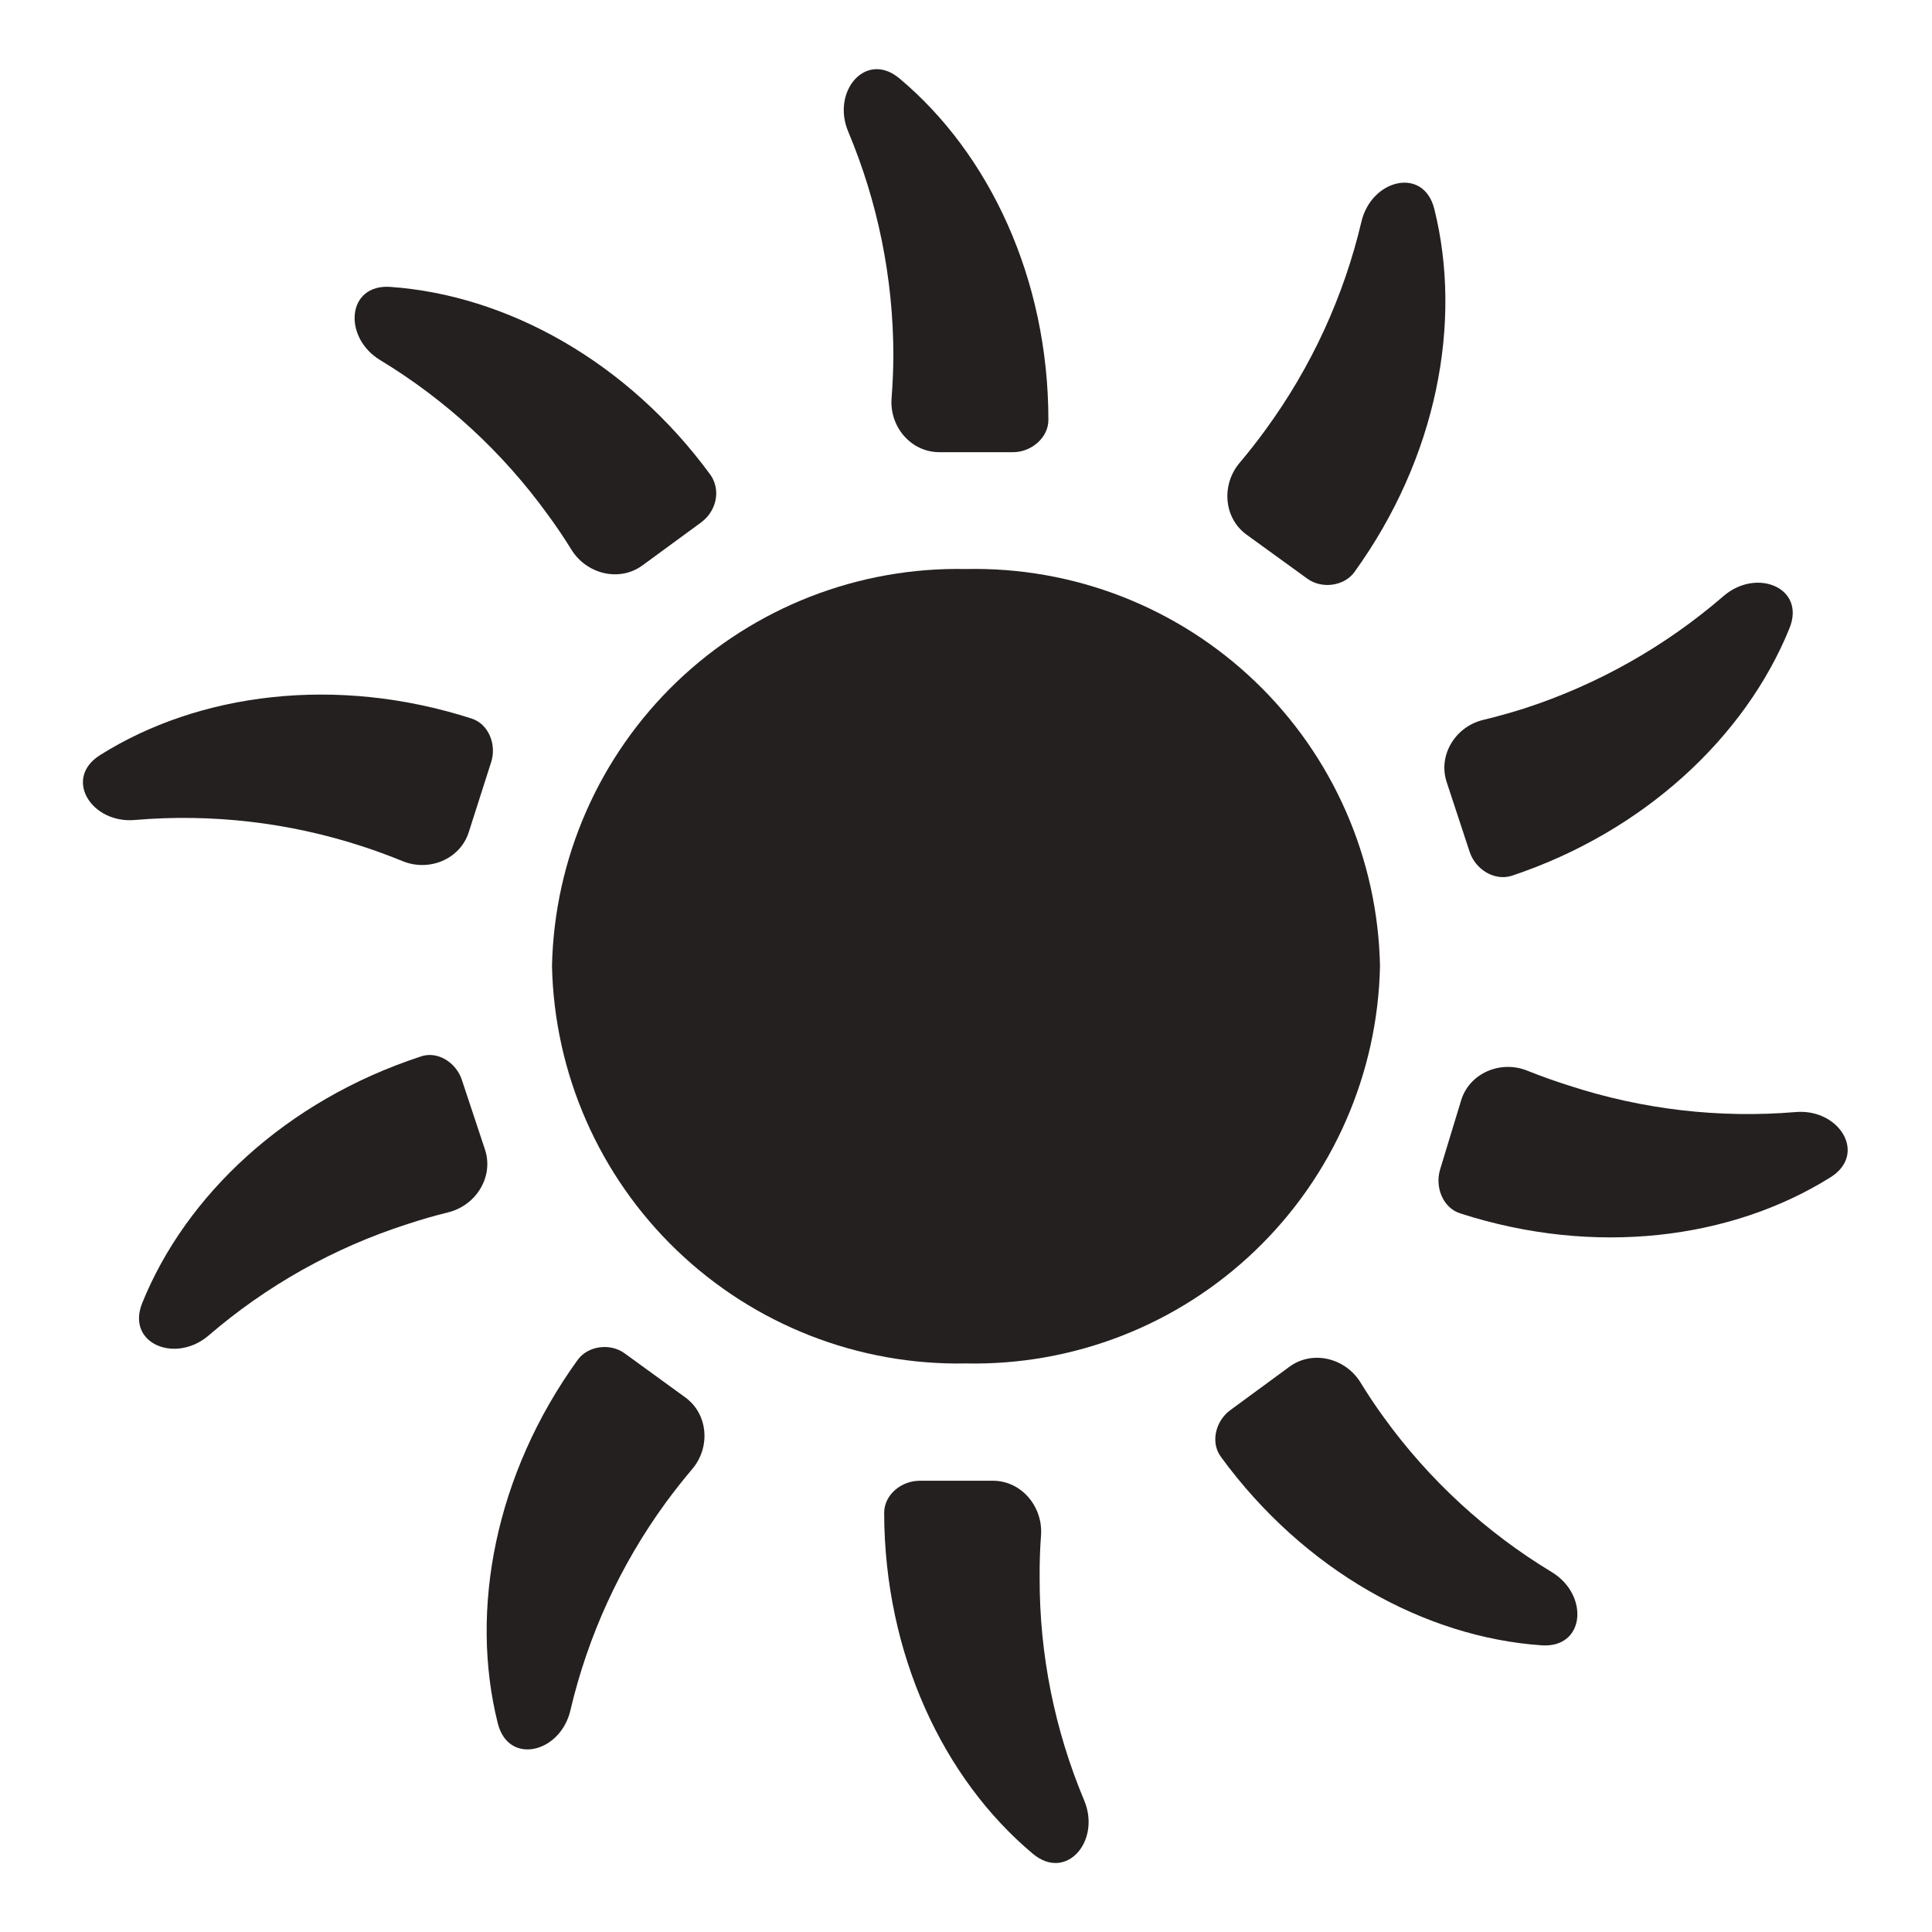
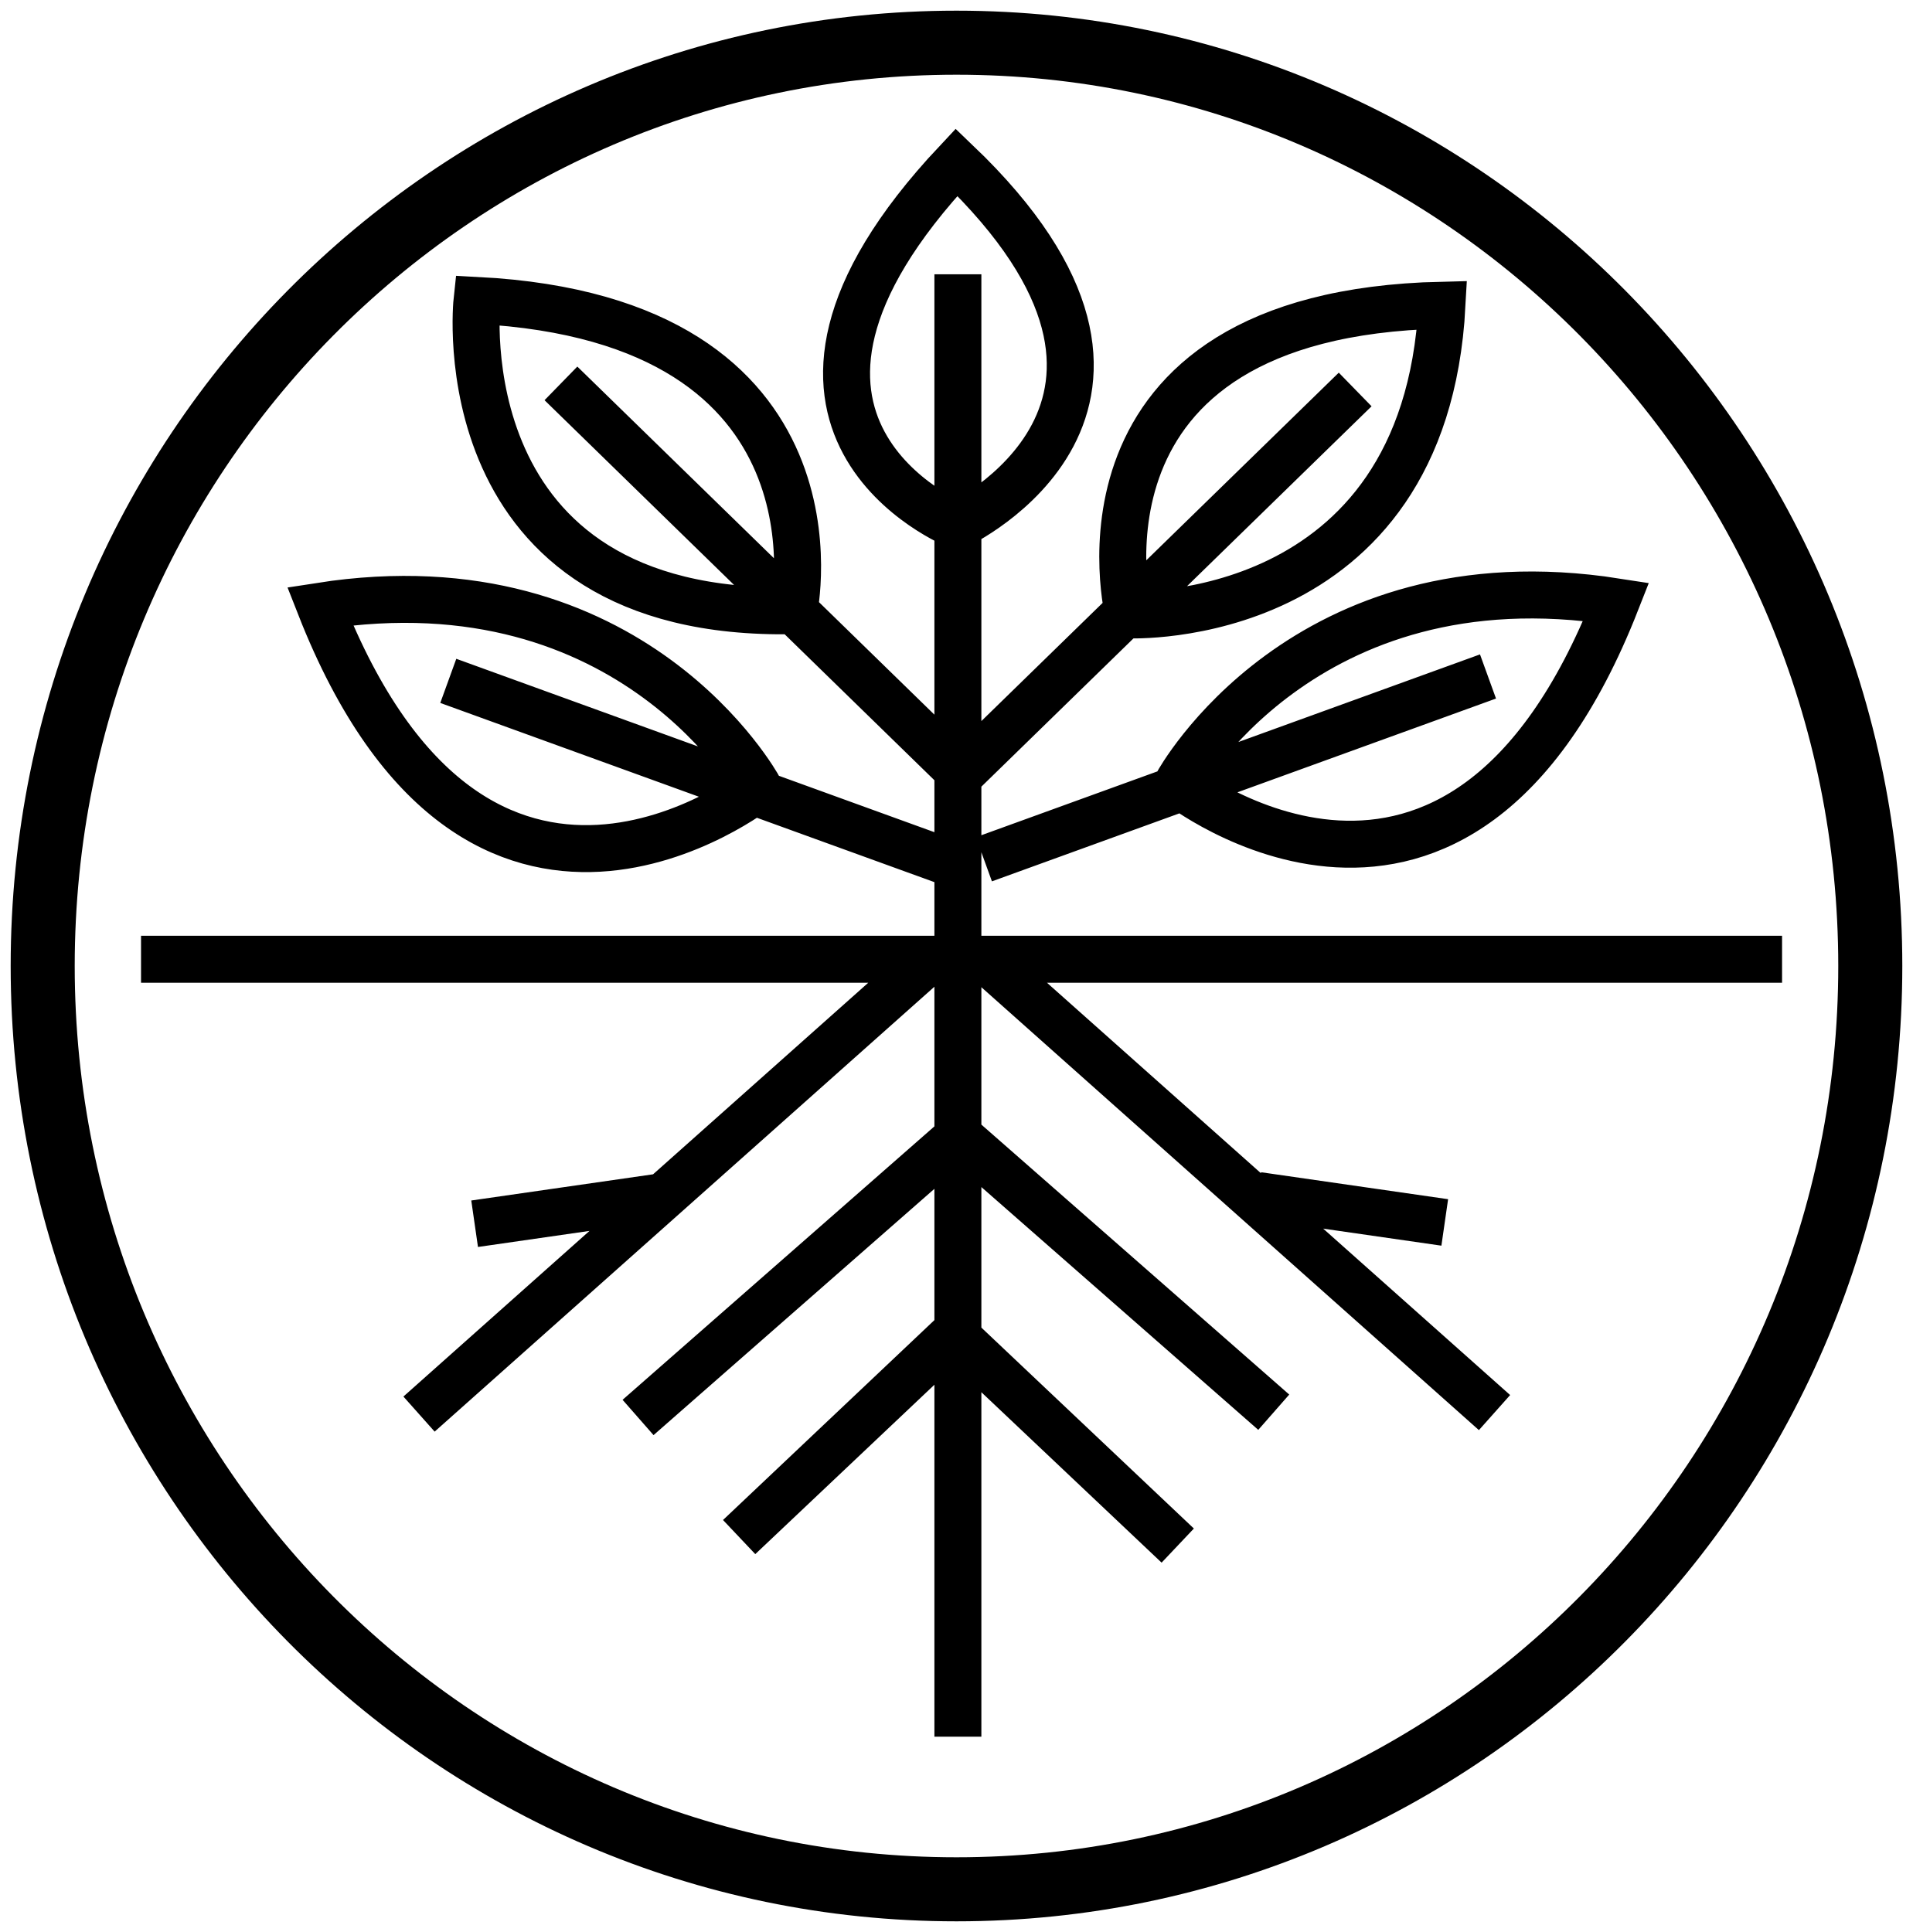
- <svg xmlns="http://www.w3.org/2000/svg" width="42" height="42" viewBox="0 0 42 42" fill="none">
-   <path d="M23.569 39.139C23.938 40.017 23.183 40.91 22.453 40.299C20.508 38.67 19.228 35.961 19.221 32.89C19.221 32.492 19.596 32.19 19.995 32.19H21.584C22.207 32.19 22.676 32.755 22.631 33.377C22.608 33.684 22.598 33.992 22.601 34.3C22.596 35.971 22.93 37.616 23.569 39.139Z" fill="#24201F" />
-   <path d="M30 21C29.977 19.842 29.725 18.7 29.26 17.64C28.795 16.579 28.125 15.62 27.289 14.819C26.453 14.017 25.468 13.389 24.389 12.968C23.309 12.548 22.158 12.345 21 12.37C18.662 12.322 16.401 13.204 14.713 14.822C13.026 16.44 12.05 18.662 12 21C12.05 23.338 13.026 25.562 14.713 27.181C16.4 28.801 18.661 29.686 21 29.64C22.158 29.664 23.31 29.459 24.389 29.038C25.468 28.617 26.454 27.987 27.29 27.184C28.126 26.382 28.795 25.423 29.26 24.362C29.725 23.301 29.977 22.158 30 21Z" fill="#24201F" />
-   <path d="M19.382 8.659C19.335 9.275 19.802 9.83 20.42 9.83H22.027C22.416 9.83 22.791 9.518 22.791 9.13C22.791 6.054 21.503 3.336 19.553 1.705C18.824 1.095 18.071 1.984 18.439 2.86C19.083 4.393 19.42 6.048 19.421 7.73C19.419 8.04 19.406 8.35 19.382 8.659Z" fill="#24201F" />
-   <path d="M11.91 11.19C12.091 11.436 12.262 11.69 12.422 11.949C12.751 12.48 13.464 12.66 13.968 12.29L15.239 11.359C15.568 11.118 15.678 10.669 15.45 10.33C13.639 7.851 11.013 6.415 8.487 6.237C7.537 6.17 7.45 7.334 8.264 7.828C9.684 8.688 10.926 9.829 11.91 11.19Z" fill="#24201F" />
-   <path d="M7.88 18.4C8.175 18.496 8.467 18.604 8.754 18.721C9.328 18.956 10.003 18.68 10.191 18.089L10.678 16.566C10.798 16.19 10.627 15.74 10.25 15.62C7.315 14.675 4.323 15.062 2.174 16.416C1.371 16.922 1.985 17.907 2.93 17.826C4.592 17.684 6.276 17.875 7.88 18.4Z" fill="#24201F" />
-   <path d="M10.04 23.474C9.917 23.1 9.51 22.835 9.14 22.97C6.222 23.926 4.042 25.978 3.092 28.326C2.735 29.209 3.815 29.652 4.537 29.031C5.794 27.949 7.262 27.122 8.86 26.61C9.151 26.514 9.444 26.429 9.741 26.356C10.348 26.207 10.739 25.583 10.543 24.99L10.04 23.474Z" fill="#24201F" />
-   <path d="M12.56 29.56C10.761 32.05 10.205 35.001 10.821 37.462C11.052 38.385 12.183 38.108 12.4 37.182C12.78 35.564 13.48 34.029 14.47 32.67C14.655 32.418 14.848 32.172 15.05 31.934C15.449 31.463 15.396 30.741 14.897 30.378L13.577 29.419C13.267 29.194 12.787 29.252 12.56 29.56Z" fill="#24201F" />
-   <path d="M30.081 30.81C29.903 30.565 29.735 30.313 29.577 30.055C29.25 29.522 28.535 29.342 28.031 29.712L26.745 30.656C26.428 30.888 26.308 31.354 26.541 31.67C28.353 34.151 30.983 35.593 33.514 35.768C34.464 35.833 34.549 34.669 33.734 34.176C32.311 33.316 31.066 32.174 30.081 30.81Z" fill="#24201F" />
-   <path d="M34.111 23.6C33.802 23.503 33.498 23.394 33.198 23.274C32.62 23.043 31.944 23.327 31.763 23.923L31.307 25.422C31.19 25.806 31.367 26.263 31.751 26.38C34.672 27.322 37.645 26.94 39.794 25.593C40.6 25.088 39.986 24.096 39.038 24.175C37.383 24.314 35.707 24.122 34.111 23.6Z" fill="#24201F" />
-   <path d="M31.949 18.519C32.073 18.896 32.48 19.156 32.86 19.04C35.743 18.081 37.946 16.016 38.902 13.657C39.259 12.776 38.185 12.337 37.467 12.959C36.209 14.046 34.74 14.88 33.14 15.4C32.843 15.494 32.542 15.578 32.24 15.651C31.639 15.797 31.256 16.416 31.45 17.003L31.949 18.519Z" fill="#24201F" />
-   <path d="M29.441 12.44C31.24 9.949 31.796 7.003 31.18 4.54C30.948 3.617 29.814 3.894 29.596 4.82C29.215 6.437 28.512 7.972 27.521 9.33C27.339 9.581 27.148 9.825 26.948 10.062C26.548 10.535 26.599 11.262 27.102 11.625L28.423 12.582C28.731 12.805 29.215 12.747 29.441 12.44Z" fill="#24201F" />
+ <svg xmlns="http://www.w3.org/2000/svg" width="448.037" height="452.567">
+   <g style="display:inline;fill:none;stroke:#000;stroke-width:11;stroke-dasharray:none;stroke-opacity:1" transform="translate(-121.966 -105.418)">
+     <ellipse style="stroke-width:15" ry="216.283" rx="214.019" cy="331.701" cx="345.984" />
+     <path d="M154.996 330.123H539.34M346.312 169.67v342.569M338.882 330.912 220.105 436.666M353.219 330.56l118.776 105.753M233.127 392.076l43.802-6.314M460.34 391.77l-43.8-6.314M345.195 372.74l-73.79 64.716M346.499 371.51l73.79 64.716M345.984 417.33l-50.904 48.142M346.898 419.327l50.904 48.141M345.022 307.734 226.959 264.91M196.938 247.416c37.106 94.486 102.747 42.552 102.747 42.552s-29.411-54.007-102.747-42.552zM346.75 286.297l-93.408-91.072M233.686 175.788s-8.092 74.36 74.221 72.686c0 0 14.37-68.082-74.221-72.686zM345.995 143.42c-58.038 61.805.14 85.104.14 85.104s59.711-27.903-.14-85.104zM347.207 286.5l92.151-89.848M459.698 176.904c-91.102 2.092-73.384 72.547-73.384 72.547s69.339 3.07 73.384-72.547zM352.408 306.702 470.47 263.88M500.491 246.385c-37.105 94.486-102.747 42.552-102.747 42.552s29.412-54.008 102.747-42.552z" />
+   </g>
</svg>
